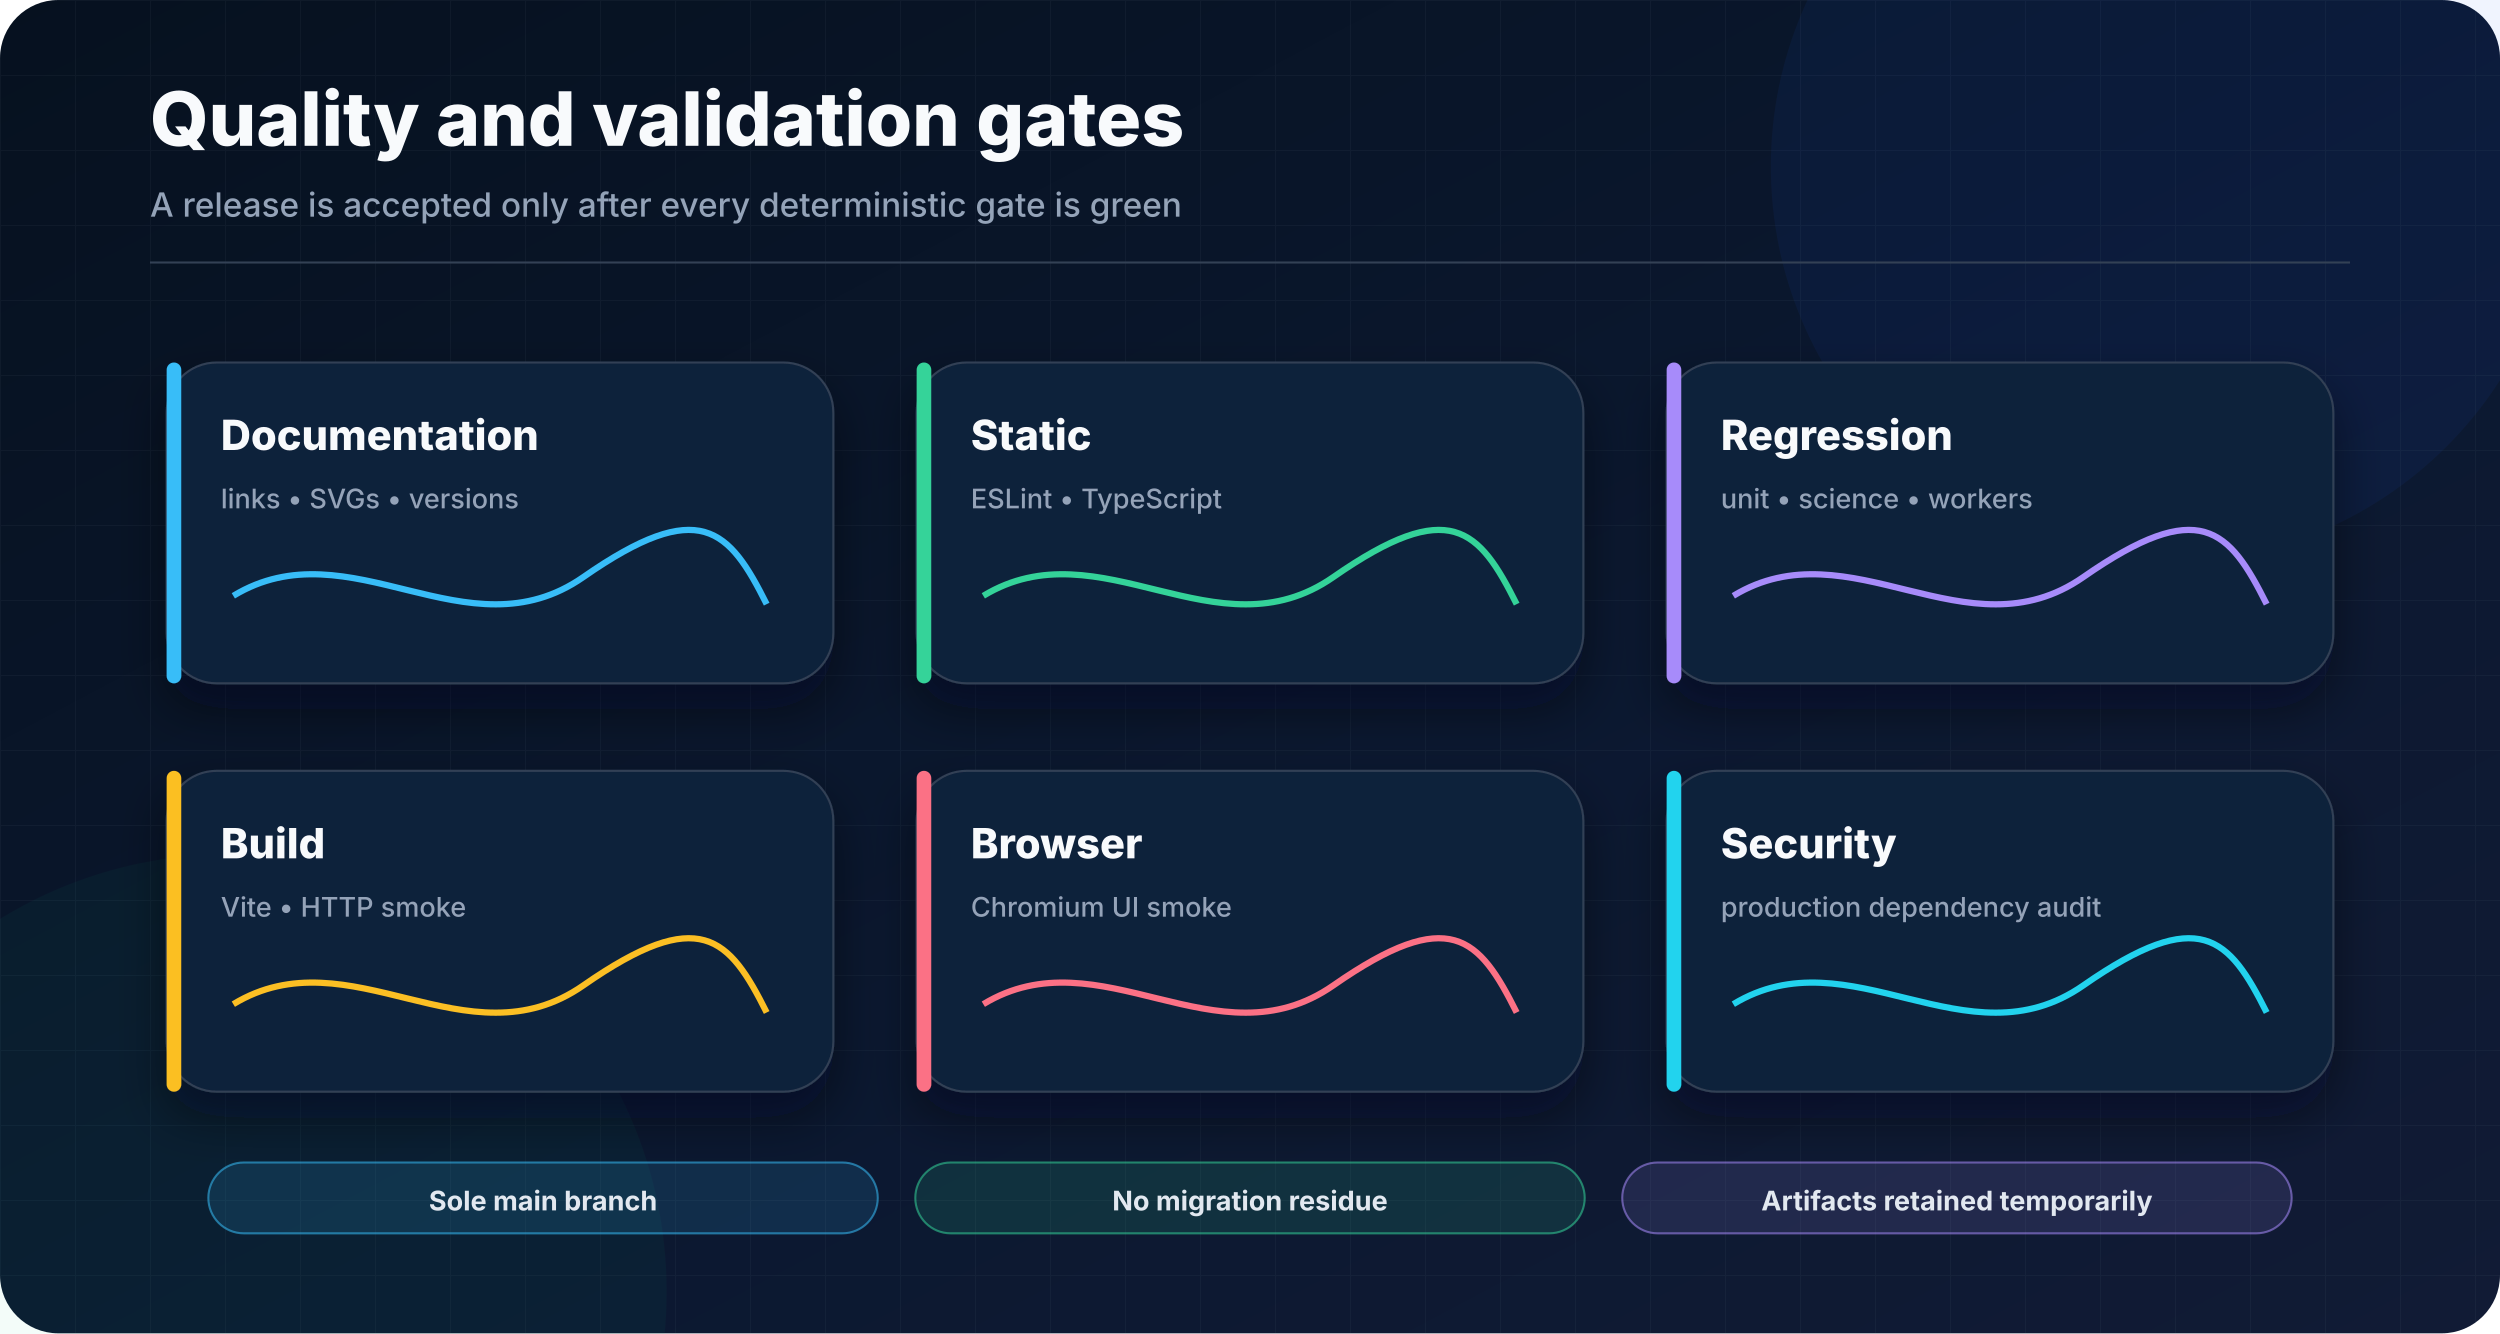
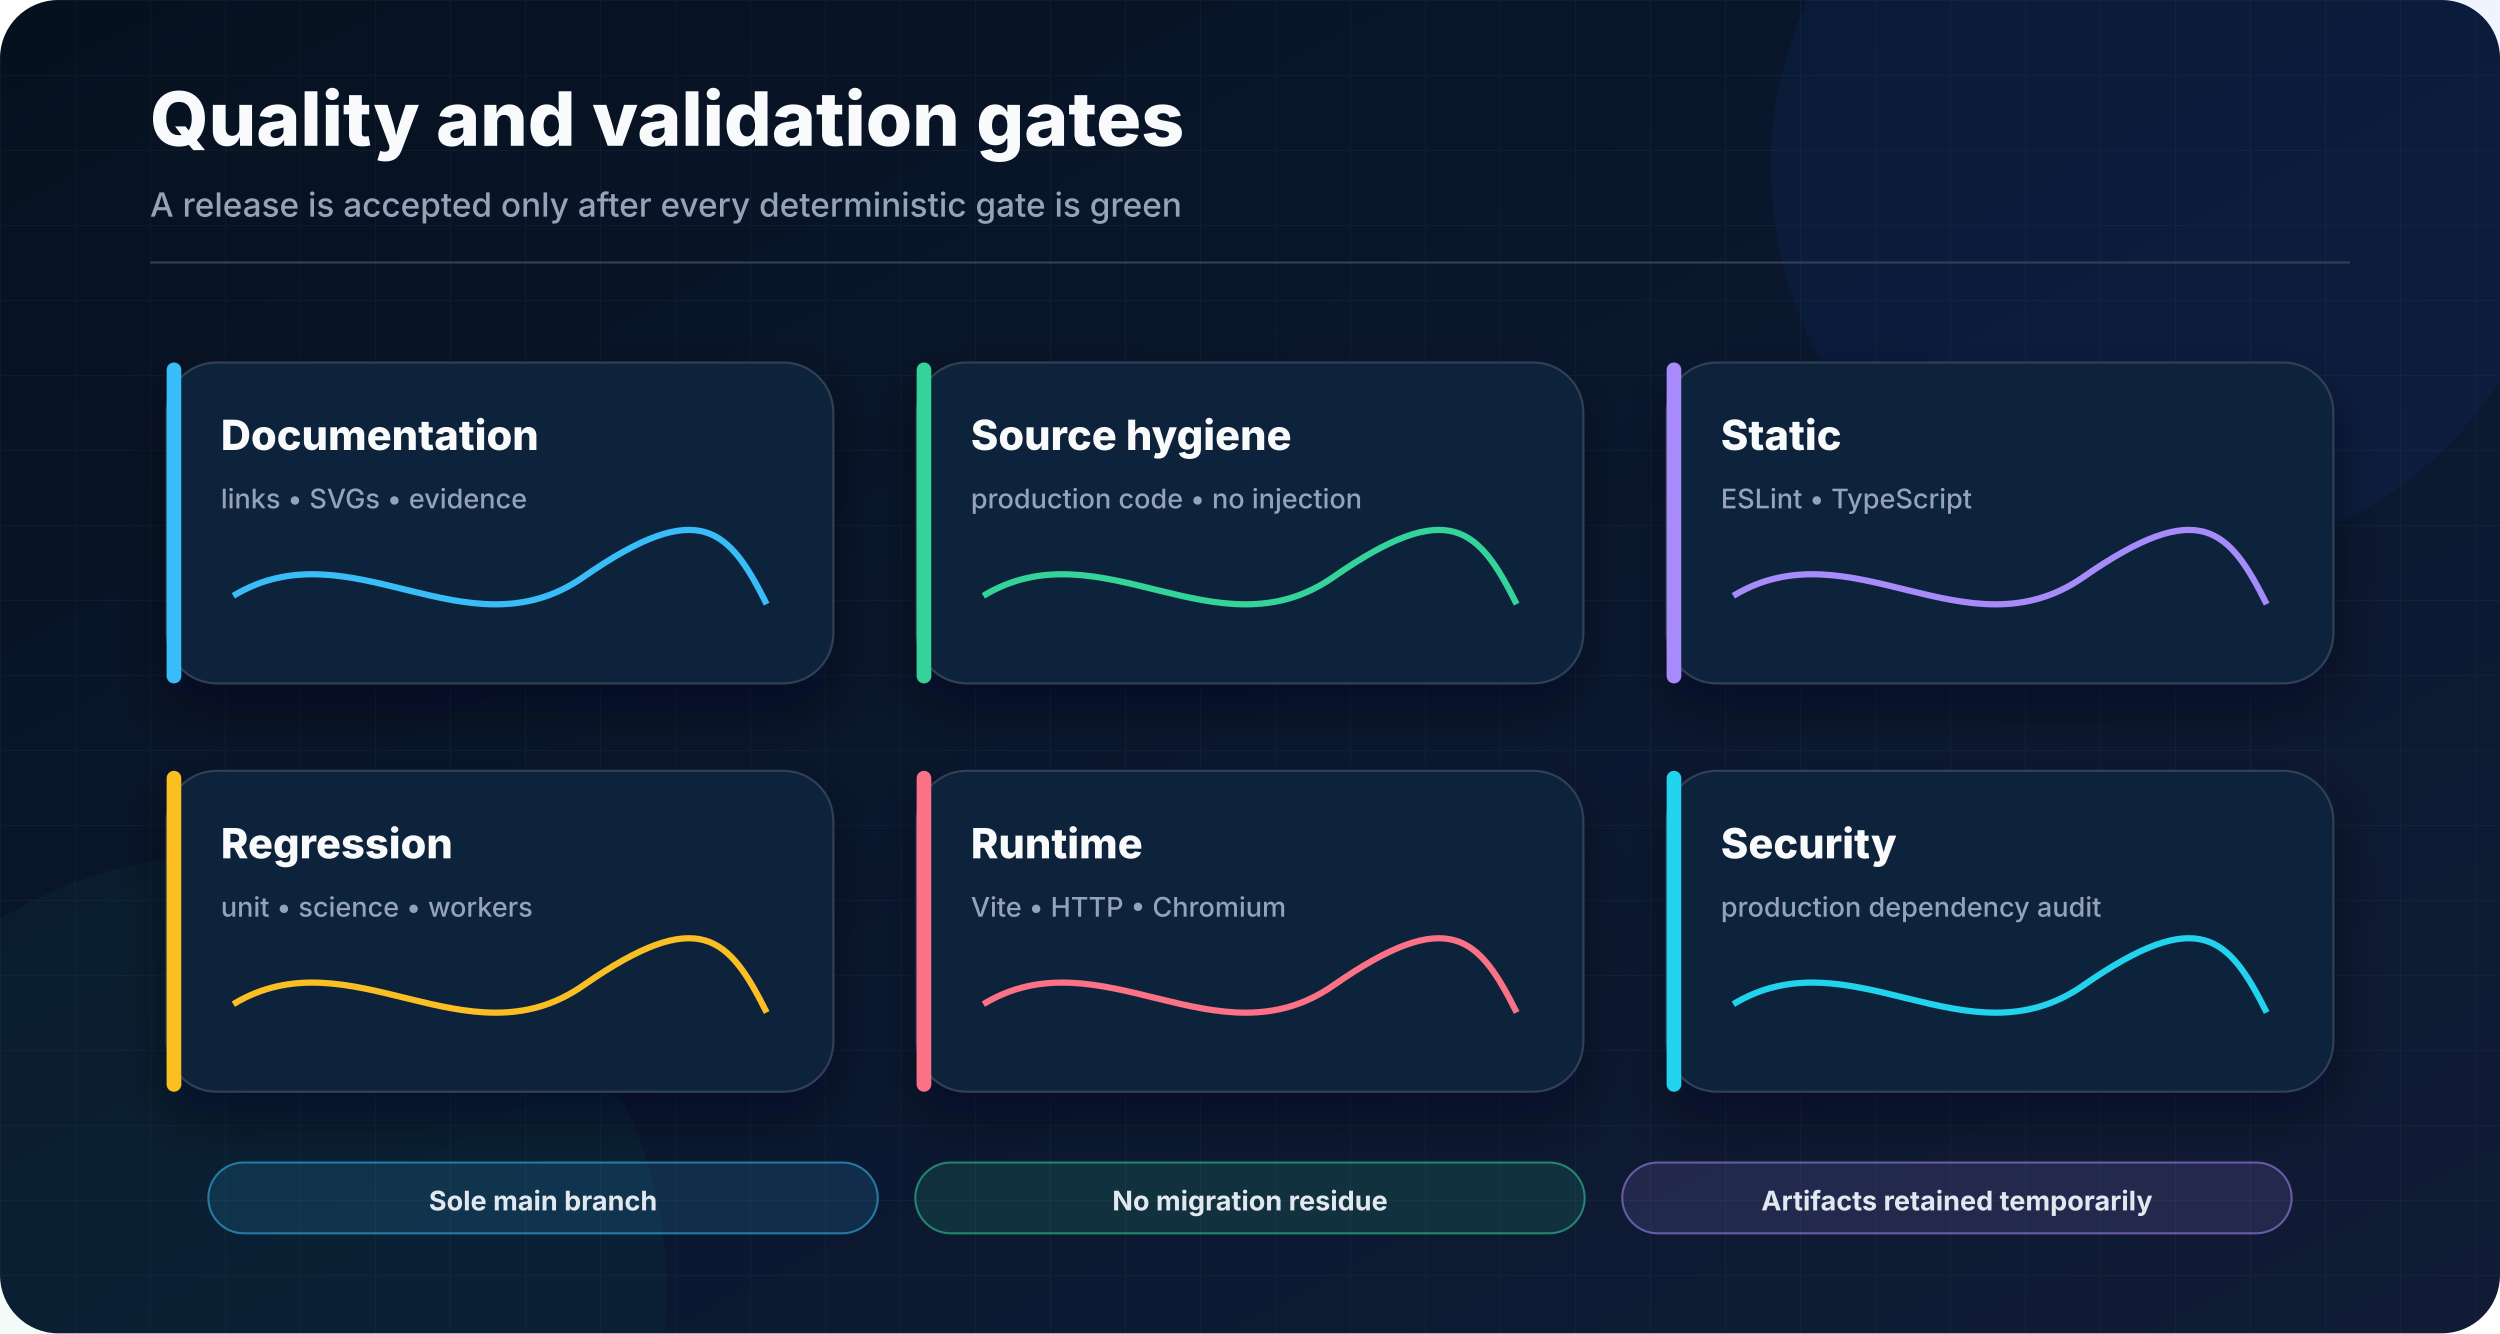
<svg xmlns="http://www.w3.org/2000/svg" width="1200" height="640" viewBox="0 0 1200 640" role="img" aria-labelledby="quality-title quality-title-desc">
  <defs>
    <linearGradient id="bg" x1="0" y1="0" x2="1" y2="1">
      <stop offset="0" stop-color="#06111f" />
      <stop offset=".56" stop-color="#0b1830" />
      <stop offset="1" stop-color="#111b35" />
    </linearGradient>
    <linearGradient id="cyan" x1="0" y1="0" x2="1" y2="1">
      <stop offset="0" stop-color="#22d3ee" />
      <stop offset="1" stop-color="#2563eb" />
    </linearGradient>
    <linearGradient id="emerald" x1="0" y1="0" x2="1" y2="1">
      <stop offset="0" stop-color="#34d399" />
      <stop offset="1" stop-color="#059669" />
    </linearGradient>
    <filter id="shadow" x="-25%" y="-25%" width="150%" height="170%">
      <feDropShadow dx="0" dy="12" stdDeviation="12" flood-color="#020617" flood-opacity=".46" />
    </filter>
    <filter id="glow" x="-50%" y="-50%" width="200%" height="200%">
      <feGaussianBlur stdDeviation="7" result="blur" />
      <feMerge>
        <feMergeNode in="blur" />
        <feMergeNode in="SourceGraphic" />
      </feMerge>
    </filter>
    <pattern id="grid" width="36" height="36" patternUnits="userSpaceOnUse">
      <path d="M36 0H0V36" fill="none" stroke="#94a3b8" stroke-opacity=".055" />
    </pattern>
    <marker id="arrow" markerWidth="10" markerHeight="10" refX="9" refY="5" orient="auto">
      <path d="M0 0L10 5L0 10Z" fill="#38bdf8" />
    </marker>
    <marker id="arrow-muted" markerWidth="10" markerHeight="10" refX="9" refY="5" orient="auto">
      <path d="M0 0L10 5L0 10Z" fill="#64748b" />
    </marker>
  </defs>
  <rect width="1200" height="640" rx="28" fill="url(#bg)" />
  <rect width="1200" height="640" rx="28" fill="url(#grid)" />
  <circle cx="1040" cy="80" r="190" fill="#2563eb" fill-opacity=".07" />
  <circle cx="110" cy="620" r="210" fill="#10b981" fill-opacity=".05" />
  <text x="72" y="70" fill="#f8fafc" font-family="Inter,Segoe UI,Arial,sans-serif" font-size="36" font-weight="820" text-anchor="start">Quality and validation gates</text>
  <text x="72" y="104" fill="#94a3b8" font-family="Inter,Segoe UI,Arial,sans-serif" font-size="16" font-weight="520" text-anchor="start">A release is accepted only after every deterministic gate is green</text>
  <path d="M72 126H1128" stroke="#334155" />
  <g filter="url(#shadow)">
    <rect x="80" y="174" width="320" height="154" rx="24" fill="#0f213b" stroke="#334155" />
    <rect x="80" y="174" width="7" height="154" rx="3.5" fill="#38bdf8" />
    <text x="106" y="216" fill="#f8fafc" font-family="Inter,Segoe UI,Arial,sans-serif" font-size="20" font-weight="760" text-anchor="start">Documentation</text>
-     <text x="106" y="244" fill="#94a3b8" font-family="Inter,Segoe UI,Arial,sans-serif" font-size="13" font-weight="520" text-anchor="start">links • SVGs • versions</text>
+     <text x="106" y="244" fill="#94a3b8" font-family="Inter,Segoe UI,Arial,sans-serif" font-size="13" font-weight="520" text-anchor="start">links • SVGs • evidence</text>
  </g>
  <path d="M112 286C168 252,224 316,280 277S350 254,368 290" fill="none" stroke="#38bdf8" stroke-width="3" />
  <g filter="url(#shadow)">
    <rect x="440" y="174" width="320" height="154" rx="24" fill="#0f213b" stroke="#334155" />
    <rect x="440" y="174" width="7" height="154" rx="3.5" fill="#34d399" />
-     <text x="466" y="216" fill="#f8fafc" font-family="Inter,Segoe UI,Arial,sans-serif" font-size="20" font-weight="760" text-anchor="start">Static</text>
-     <text x="466" y="244" fill="#94a3b8" font-family="Inter,Segoe UI,Arial,sans-serif" font-size="13" font-weight="520" text-anchor="start">ESLint • TypeScript</text>
+     <text x="466" y="216" fill="#f8fafc" font-family="Inter,Segoe UI,Arial,sans-serif" font-size="20" font-weight="760" text-anchor="start">Source hygiene</text>
+     <text x="466" y="244" fill="#94a3b8" font-family="Inter,Segoe UI,Arial,sans-serif" font-size="13" font-weight="520" text-anchor="start">production code • no injection</text>
  </g>
  <path d="M472 286C528 252,584 316,640 277S710 254,728 290" fill="none" stroke="#34d399" stroke-width="3" />
  <g filter="url(#shadow)">
    <rect x="800" y="174" width="320" height="154" rx="24" fill="#0f213b" stroke="#334155" />
    <rect x="800" y="174" width="7" height="154" rx="3.5" fill="#a78bfa" />
-     <text x="826" y="216" fill="#f8fafc" font-family="Inter,Segoe UI,Arial,sans-serif" font-size="20" font-weight="760" text-anchor="start">Regression</text>
-     <text x="826" y="244" fill="#94a3b8" font-family="Inter,Segoe UI,Arial,sans-serif" font-size="13" font-weight="520" text-anchor="start">unit • science • workers</text>
+     <text x="826" y="216" fill="#f8fafc" font-family="Inter,Segoe UI,Arial,sans-serif" font-size="20" font-weight="760" text-anchor="start">Static</text>
+     <text x="826" y="244" fill="#94a3b8" font-family="Inter,Segoe UI,Arial,sans-serif" font-size="13" font-weight="520" text-anchor="start">ESLint • TypeScript</text>
  </g>
  <path d="M832 286C888 252,944 316,1000 277S1070 254,1088 290" fill="none" stroke="#a78bfa" stroke-width="3" />
  <g filter="url(#shadow)">
    <rect x="80" y="370" width="320" height="154" rx="24" fill="#0f213b" stroke="#334155" />
    <rect x="80" y="370" width="7" height="154" rx="3.5" fill="#fbbf24" />
-     <text x="106" y="412" fill="#f8fafc" font-family="Inter,Segoe UI,Arial,sans-serif" font-size="20" font-weight="760" text-anchor="start">Build</text>
-     <text x="106" y="440" fill="#94a3b8" font-family="Inter,Segoe UI,Arial,sans-serif" font-size="13" font-weight="520" text-anchor="start">Vite • HTTP smoke</text>
+     <text x="106" y="412" fill="#f8fafc" font-family="Inter,Segoe UI,Arial,sans-serif" font-size="20" font-weight="760" text-anchor="start">Regression</text>
+     <text x="106" y="440" fill="#94a3b8" font-family="Inter,Segoe UI,Arial,sans-serif" font-size="13" font-weight="520" text-anchor="start">unit • science • workers</text>
  </g>
  <path d="M112 482C168 448,224 512,280 473S350 450,368 486" fill="none" stroke="#fbbf24" stroke-width="3" />
  <g filter="url(#shadow)">
    <rect x="440" y="370" width="320" height="154" rx="24" fill="#0f213b" stroke="#334155" />
    <rect x="440" y="370" width="7" height="154" rx="3.5" fill="#fb7185" />
-     <text x="466" y="412" fill="#f8fafc" font-family="Inter,Segoe UI,Arial,sans-serif" font-size="20" font-weight="760" text-anchor="start">Browser</text>
-     <text x="466" y="440" fill="#94a3b8" font-family="Inter,Segoe UI,Arial,sans-serif" font-size="13" font-weight="520" text-anchor="start">Chromium UI smoke</text>
+     <text x="466" y="412" fill="#f8fafc" font-family="Inter,Segoe UI,Arial,sans-serif" font-size="20" font-weight="760" text-anchor="start">Runtime</text>
+     <text x="466" y="440" fill="#94a3b8" font-family="Inter,Segoe UI,Arial,sans-serif" font-size="13" font-weight="520" text-anchor="start">Vite • HTTP • Chromium</text>
  </g>
  <path d="M472 482C528 448,584 512,640 473S710 450,728 486" fill="none" stroke="#fb7185" stroke-width="3" />
  <g filter="url(#shadow)">
    <rect x="800" y="370" width="320" height="154" rx="24" fill="#0f213b" stroke="#334155" />
    <rect x="800" y="370" width="7" height="154" rx="3.5" fill="#22d3ee" />
    <text x="826" y="412" fill="#f8fafc" font-family="Inter,Segoe UI,Arial,sans-serif" font-size="20" font-weight="760" text-anchor="start">Security</text>
    <text x="826" y="440" fill="#94a3b8" font-family="Inter,Segoe UI,Arial,sans-serif" font-size="13" font-weight="520" text-anchor="start">production dependency audit</text>
  </g>
  <path d="M832 482C888 448,944 512,1000 473S1070 450,1088 486" fill="none" stroke="#22d3ee" stroke-width="3" />
  <g>
    <rect x="100" y="558" width="321.333" height="34" rx="17" fill="#38bdf8" fill-opacity=".13" stroke="#38bdf8" stroke-opacity=".55" />
    <text x="260.667" y="581" fill="#e2e8f0" font-family="Inter,Segoe UI,Arial,sans-serif" font-size="13" font-weight="650" text-anchor="middle">Sole main branch</text>
  </g>
  <g>
    <rect x="439.333" y="558" width="321.333" height="34" rx="17" fill="#34d399" fill-opacity=".13" stroke="#34d399" stroke-opacity=".55" />
    <text x="600.0" y="581" fill="#e2e8f0" font-family="Inter,Segoe UI,Arial,sans-serif" font-size="13" font-weight="650" text-anchor="middle">No migration residue</text>
  </g>
  <g>
    <rect x="778.667" y="558" width="321.333" height="34" rx="17" fill="#a78bfa" fill-opacity=".13" stroke="#a78bfa" stroke-opacity=".55" />
    <text x="939.333" y="581" fill="#e2e8f0" font-family="Inter,Segoe UI,Arial,sans-serif" font-size="13" font-weight="650" text-anchor="middle">Artifacts retained temporarily</text>
  </g>
</svg>
